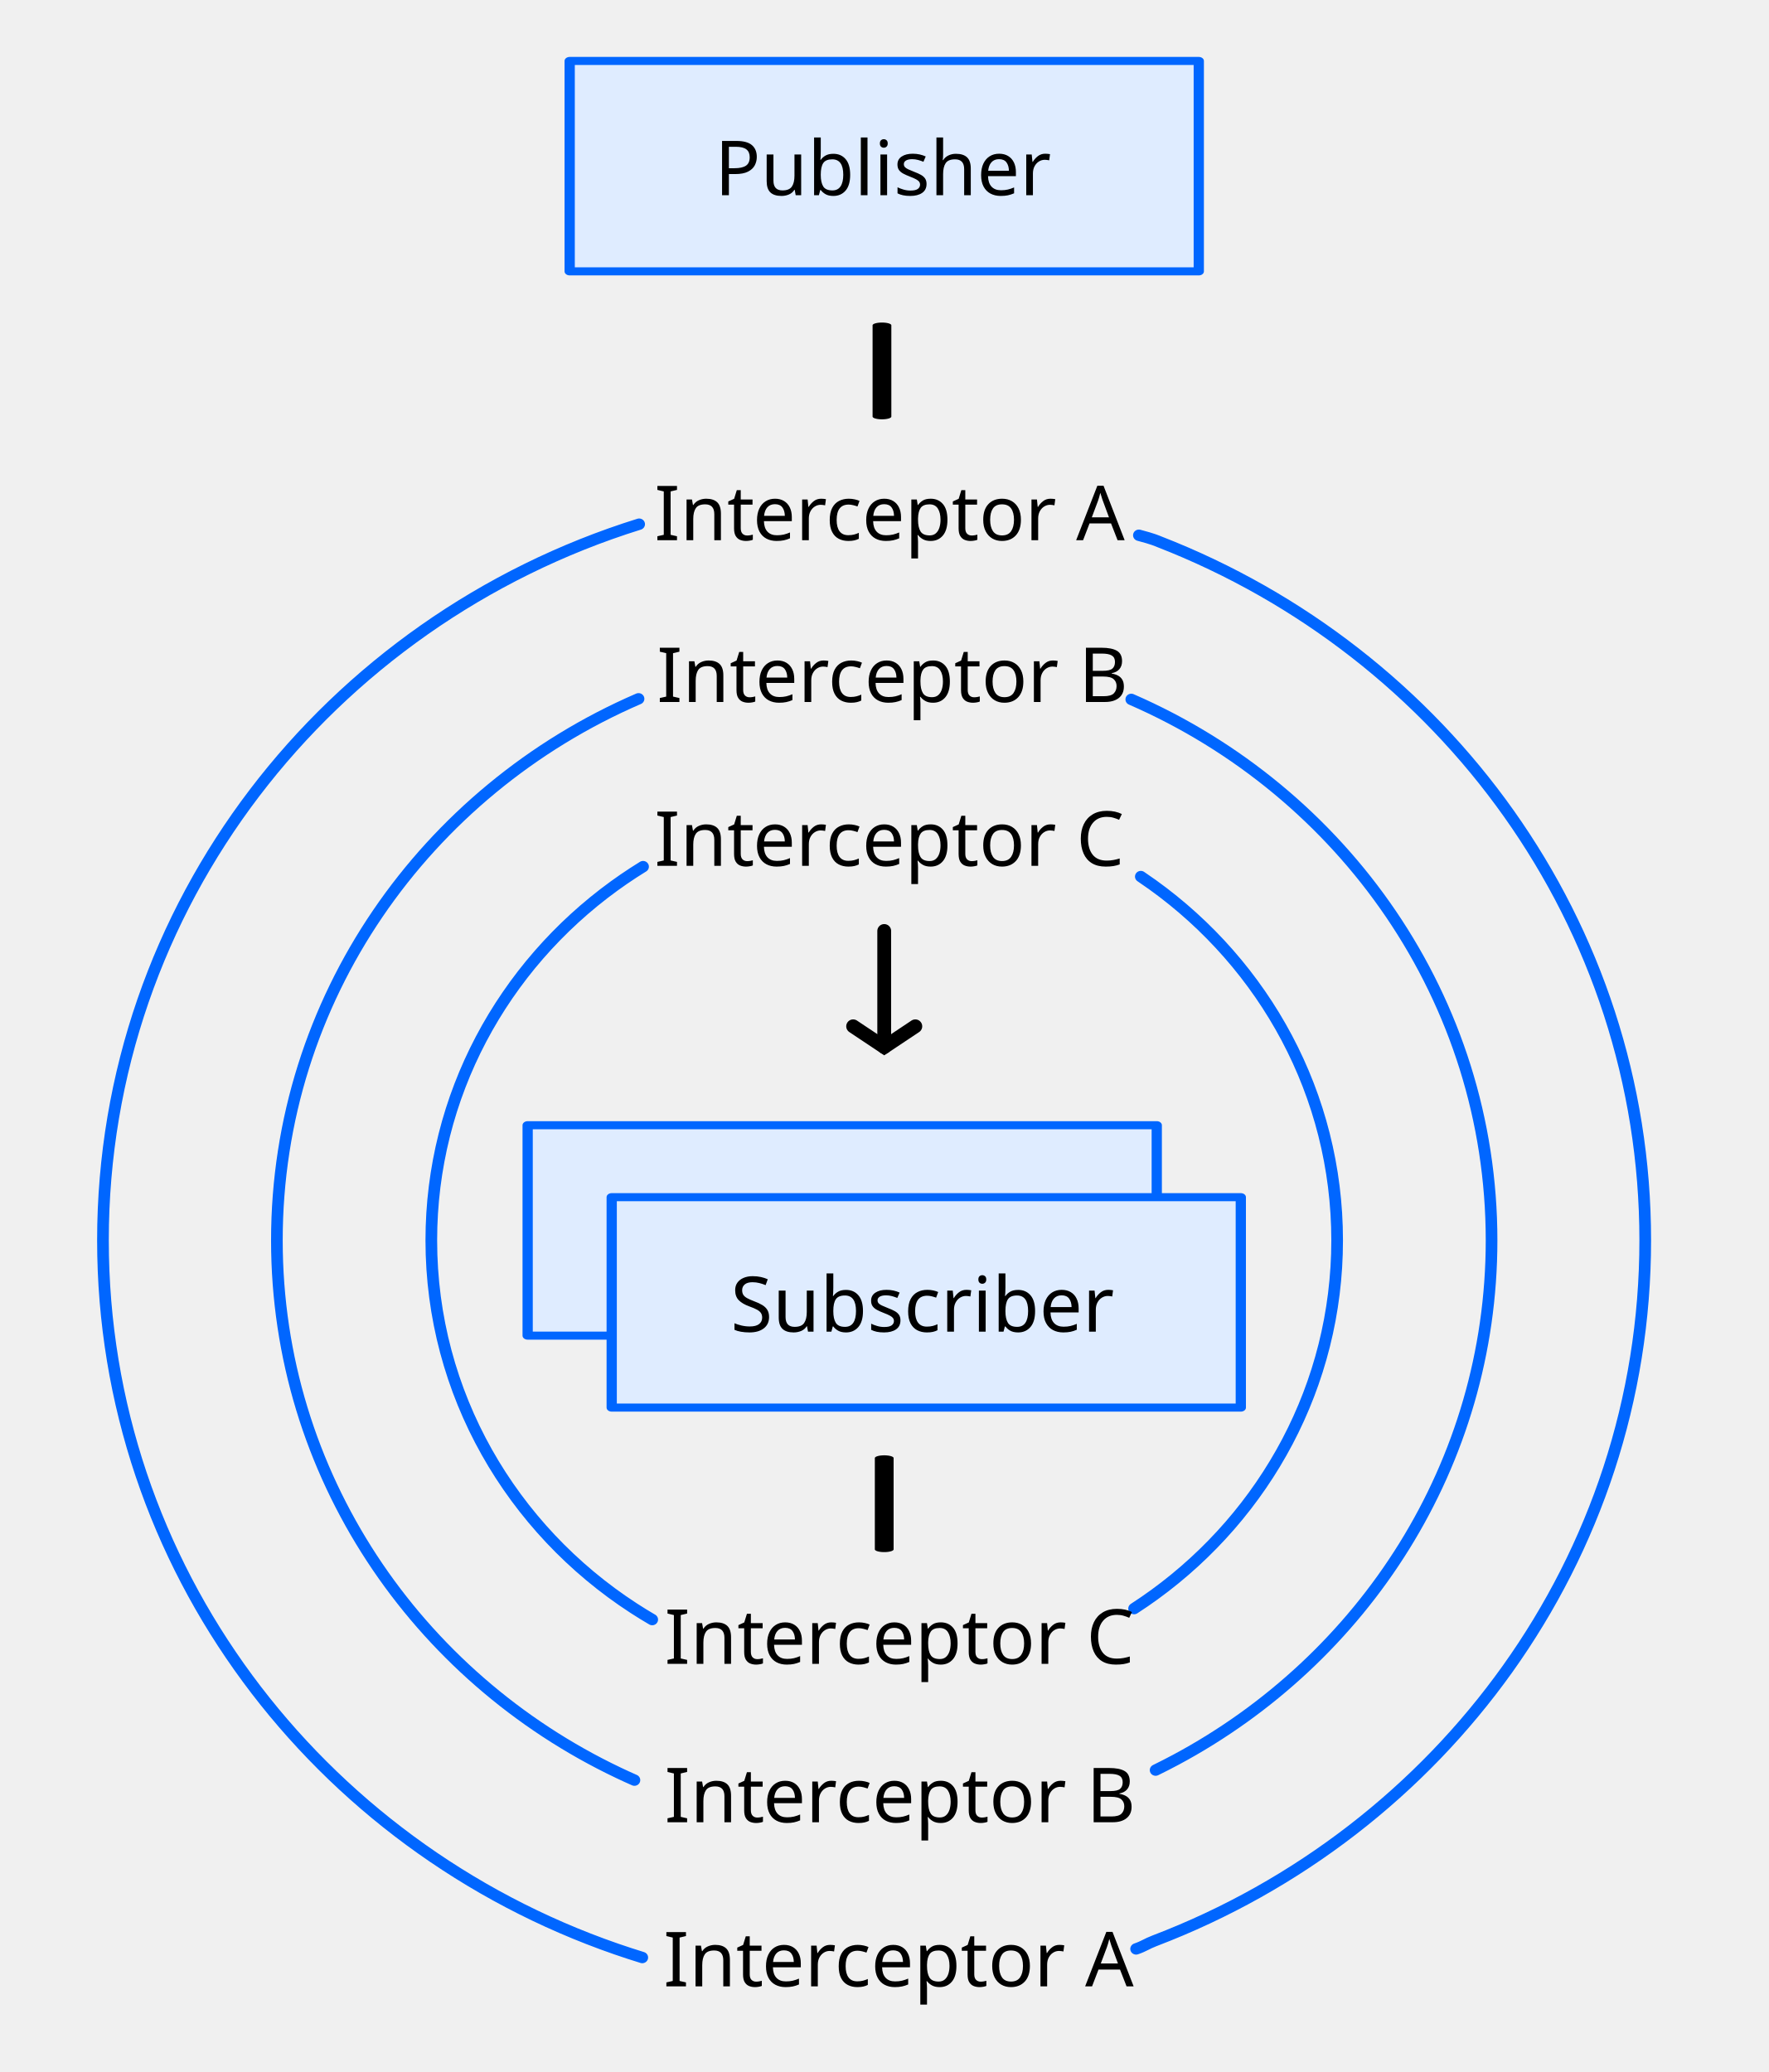
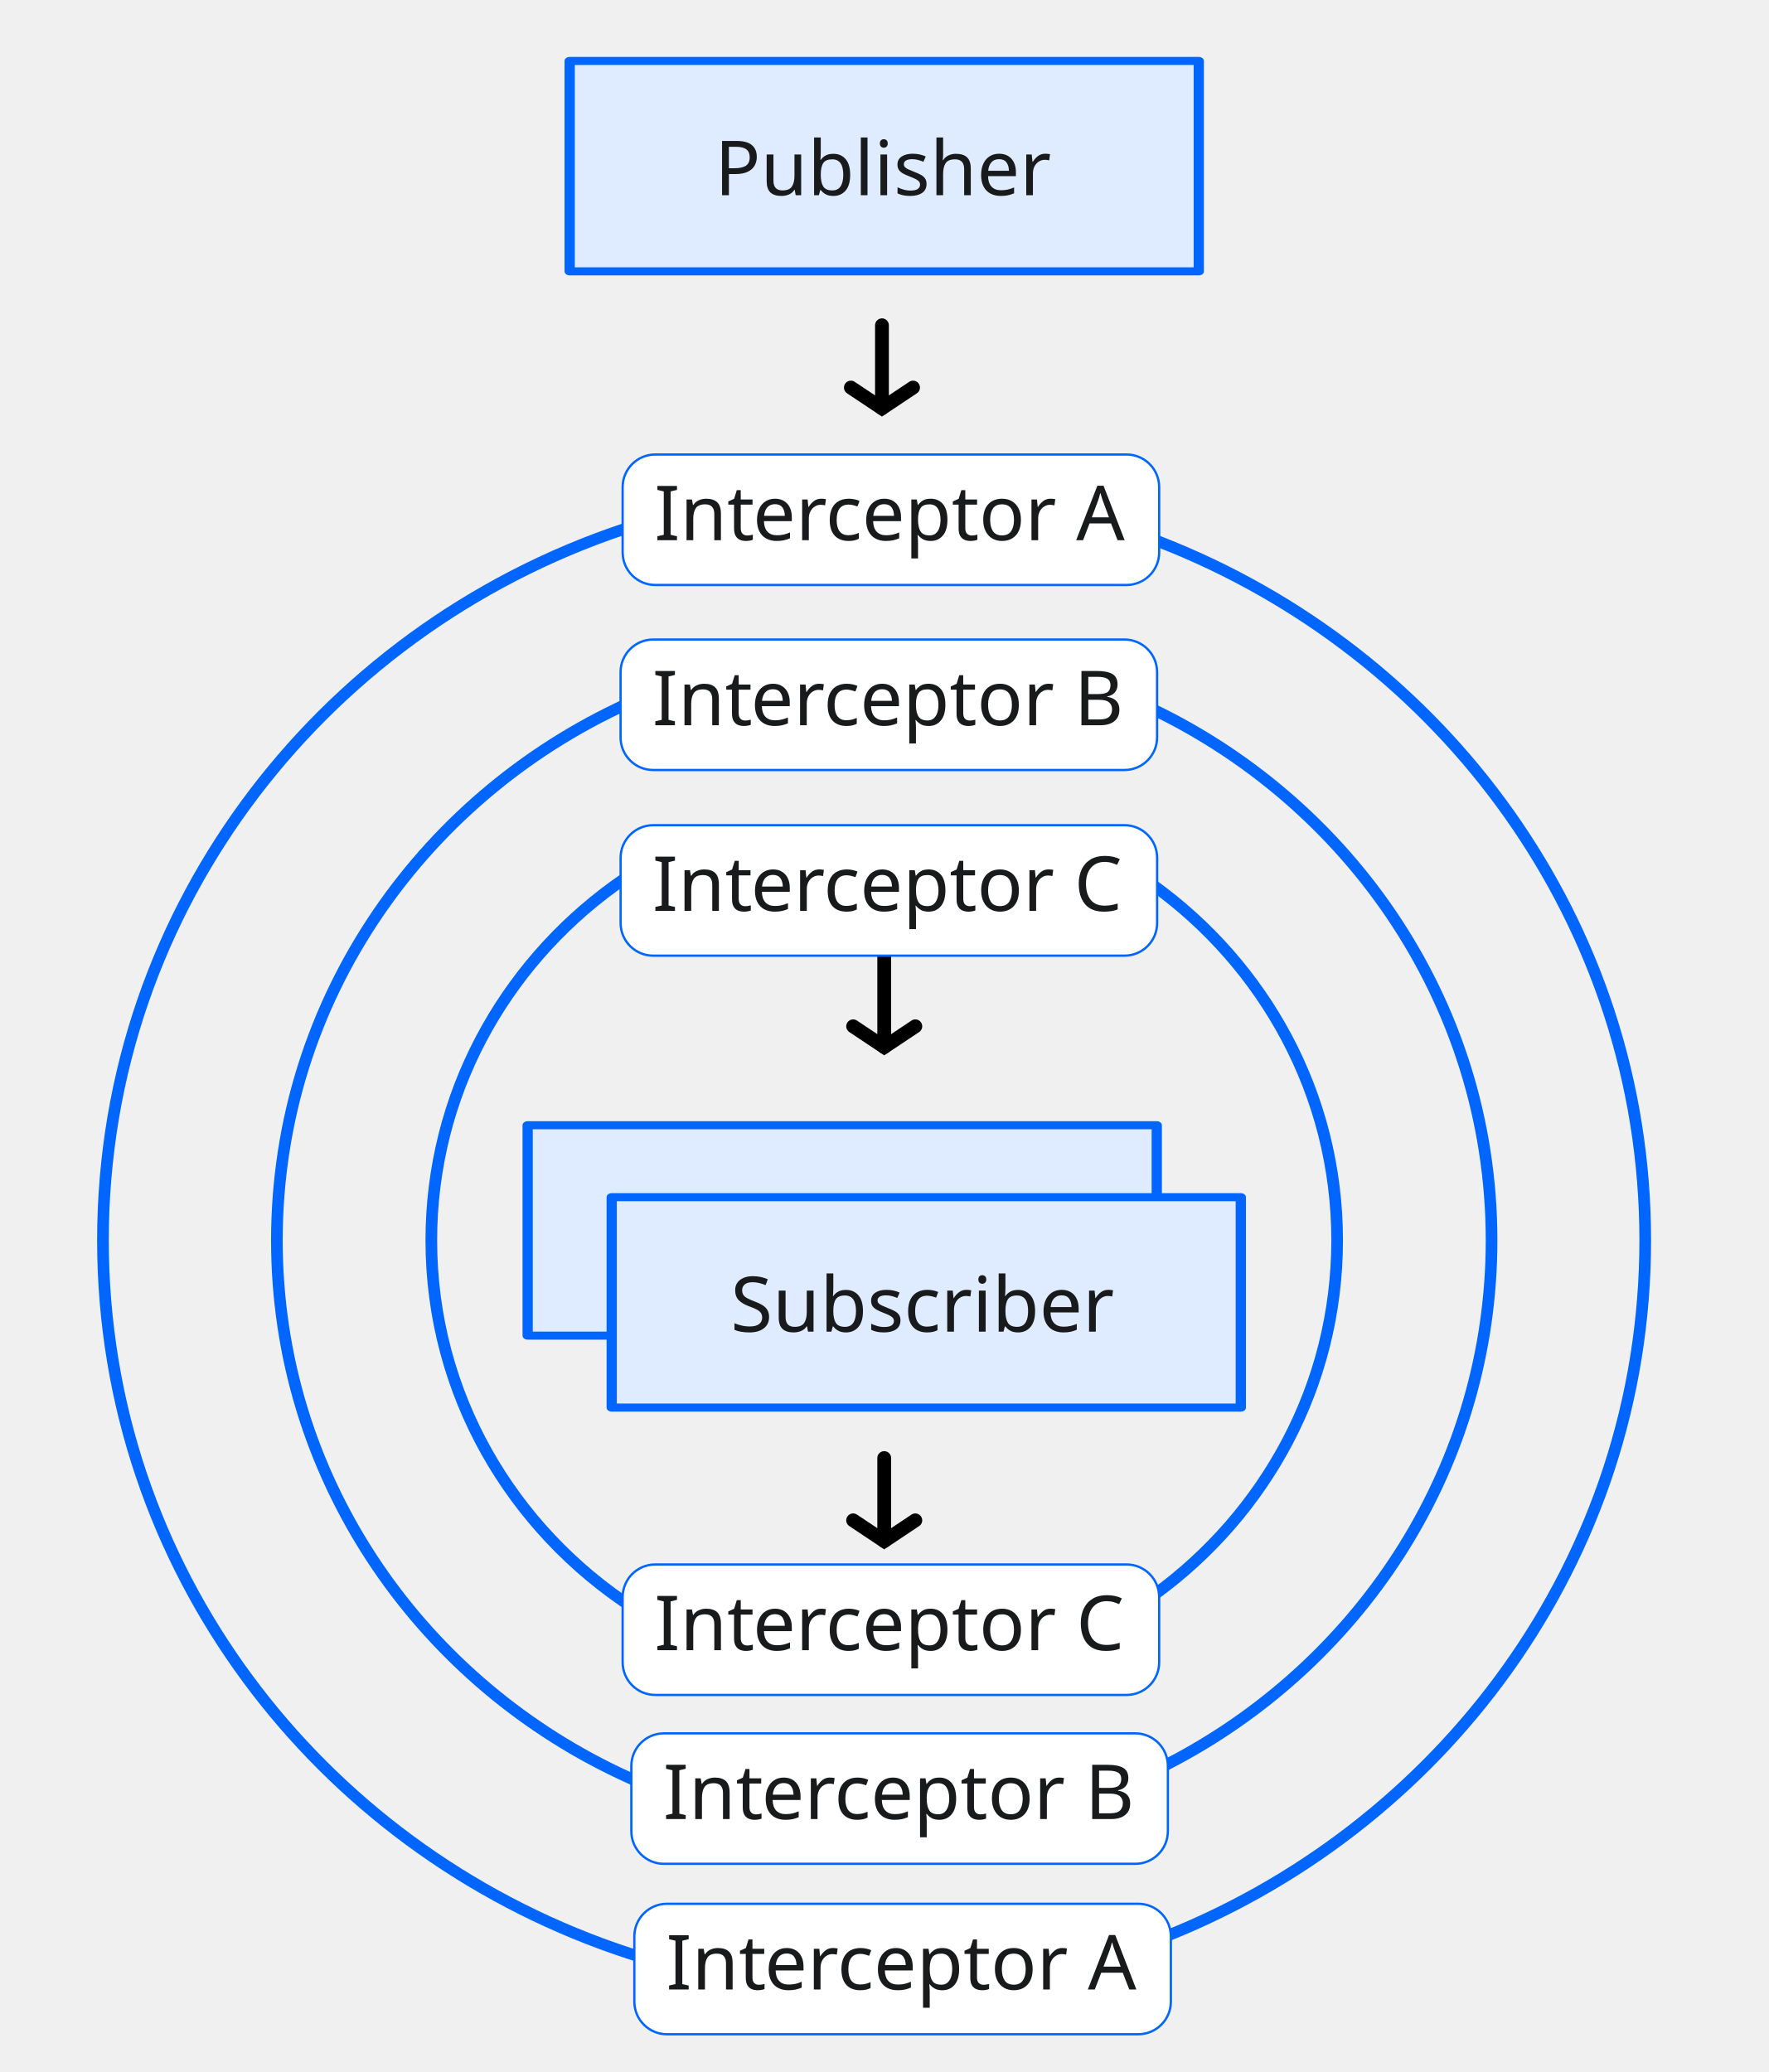
- <svg xmlns="http://www.w3.org/2000/svg" viewBox="0 0 768 900" version="1.1" xml:space="preserve" style="fill-rule:evenodd;clip-rule:evenodd;stroke-linecap:round;stroke-linejoin:round;stroke-miterlimit:1.5;">
+ <svg xmlns="http://www.w3.org/2000/svg" width="100%" height="100%" viewBox="0 0 768 900" version="1.1" xml:space="preserve" style="fill-rule:evenodd;clip-rule:evenodd;stroke-linecap:round;stroke-linejoin:round;stroke-miterlimit:1.5;">
  <g transform="matrix(0.883638,0,0,0.861613,17.7108,85.058)">
    <path d="M281.776,347.938C284.87,345.635 288.025,343.41 291.239,341.266M291.413,712.012C231.466,672.112 191.932,603.927 191.932,526.582C191.932,453.46 227.266,388.527 281.776,347.938M540.631,343.18C542.578,344.522 544.502,345.894 546.403,347.295M291.239,341.266C292.813,340.217 294.4,339.187 296.001,338.177M546.403,347.295C601.406,387.839 637.116,453.073 637.116,526.582C637.116,599.634 601.848,664.514 547.425,705.11M547.425,705.11C544.126,707.571 540.757,709.942 537.321,712.221M300.5,717.75C297.422,715.909 294.392,713.996 291.413,712.012" style="fill:none;stroke:rgb(0,102,255);stroke-width:5.73px;" />
  </g>
  <g transform="matrix(1.18493,0,0,1.15539,-107.181,-69.6407)">
    <path d="M317.176,726.782C243.052,690.639 191.932,614.533 191.932,526.582C191.932,435.769 246.432,357.585 324.482,322.981M322.975,729.507C321.027,728.626 319.094,727.718 317.176,726.782M505.068,323.205C582.849,357.92 637.116,435.964 637.116,526.582C637.116,610.733 590.318,684.04 521.35,721.875M521.35,721.875C518.923,723.207 516.468,724.494 513.987,725.737" style="fill:none;stroke:rgb(0,102,255);stroke-width:4.27px;" />
  </g>
  <g transform="matrix(1.5045,0,0,1.467,-244.048,-233.727)">
    <path d="M340.145,736.423C253.821,705.787 191.932,623.355 191.932,526.582C191.932,427.375 256.972,343.24 346.702,314.528M347.604,738.922C345.098,738.132 342.612,737.298 340.145,736.423M490.957,317.807C495.191,318.945 496.247,319.493 496.814,319.719C578.983,352.471 637.116,432.791 637.116,526.582C637.116,620.88 578.351,701.562 495.475,733.972M495.475,733.972C493.153,734.88 492.515,735.543 490.156,736.374" style="fill:none;stroke:rgb(0,102,255);stroke-width:3.37px;" />
  </g>
  <g id="Publisher" transform="matrix(1,0,0,1,-55.4529,-94.1244)">
    <g transform="matrix(1.3493,0,0,1.0615,-105.784,-7.41726)">
      <rect x="302.85" y="120.601" width="202.481" height="86.099" style="fill:rgb(223,236,255);stroke:rgb(0,102,255);stroke-width:3.3px;" />
    </g>
    <g transform="matrix(0.718816,0,0,0.718816,130.442,-14.3013)">
      <g transform="matrix(45.9088,0,0,45.9088,530.246,268.788)">
            </g>
-       <text x="327.466px" y="268.788px" style="font-family:'TiltWarp-Regular', 'Tilt Warp';font-size:45.909px;">Publisher</text>
-     </g>
-   </g>
-   <g transform="matrix(0.404946,0,0,0.404946,152.618,196.069)">
-     <g id="Interceptor1">
-       <g transform="matrix(81.4923,0,0,81.4923,824.162,268.788)">
-             </g>
-       <text x="327.466px" y="268.788px" style="font-family:'TiltWarp-Regular', 'Tilt Warp';font-size:81.492px;">Int<tspan x="433.08px 479.287px 511.069px 549.451px 595.658px 645.775px 677.394px " y="268.788px 268.788px 268.788px 268.788px 268.788px 268.788px 268.788px ">ercepto</tspan>r B</text>
-     </g>
-   </g>
-   <g transform="matrix(0.404946,0,0,0.404946,151.565,125.8)">
-     <g id="Interceptor11">
-       <g transform="matrix(81.4923,0,0,81.4923,829.133,268.788)">
-             </g>
-       <text x="327.466px" y="268.788px" style="font-family:'TiltWarp-Regular', 'Tilt Warp';font-size:81.492px;">Int<tspan x="433.08px 479.287px 511.069px 549.451px 595.658px 645.775px 677.394px " y="268.788px 268.788px 268.788px 268.788px 268.788px 268.788px 268.788px ">ercepto</tspan>r A</text>
-     </g>
-   </g>
-   <g transform="matrix(0.404946,0,0,0.404946,155.465,753.952)">
-     <g id="Interceptor12">
-       <text x="327.466px" y="268.788px" style="font-family:'TiltWarp-Regular', 'Tilt Warp';font-size:81.492px;">Int<tspan x="433.08px 479.287px 511.069px 549.451px 595.658px 645.775px 677.394px " y="268.788px 268.788px 268.788px 268.788px 268.788px 268.788px 268.788px ">ercepto</tspan>r A</text>
-     </g>
-   </g>
-   <g transform="matrix(0.404946,0,0,0.404946,151.565,267.245)">
-     <g id="Interceptor13">
-       <g transform="matrix(81.4923,0,0,81.4923,823.347,268.788)">
-             </g>
-       <text x="327.466px" y="268.788px" style="font-family:'TiltWarp-Regular', 'Tilt Warp';font-size:81.492px;">Int<tspan x="433.08px 479.287px 511.069px 549.451px 595.658px 645.775px 677.394px " y="268.788px 268.788px 268.788px 268.788px 268.788px 268.788px 268.788px ">ercepto</tspan>r C</text>
-     </g>
-   </g>
-   <g transform="matrix(0.404946,0,0,0.404946,155.963,613.868)">
-     <g id="Interceptor14">
-       <g transform="matrix(81.4923,0,0,81.4923,823.347,268.788)">
-             </g>
-       <text x="327.466px" y="268.788px" style="font-family:'TiltWarp-Regular', 'Tilt Warp';font-size:81.492px;">Int<tspan x="433.08px 479.287px 511.069px 549.451px 595.658px 645.775px 677.394px " y="268.788px 268.788px 268.788px 268.788px 268.788px 268.788px 268.788px ">ercepto</tspan>r C</text>
-     </g>
-   </g>
-   <g transform="matrix(0.404946,0,0,0.404946,155.963,682.671)">
-     <g id="Interceptor15">
-       <g transform="matrix(81.4923,0,0,81.4923,824.162,268.788)">
-             </g>
-       <text x="327.466px" y="268.788px" style="font-family:'TiltWarp-Regular', 'Tilt Warp';font-size:81.492px;">Int<tspan x="433.08px 479.287px 511.069px 549.451px 595.658px 645.775px 677.394px " y="268.788px 268.788px 268.788px 268.788px 268.788px 268.788px 268.788px ">ercepto</tspan>r B</text>
+       <text x="327.466px" y="268.788px" style="font-family:'TiltWarp-Regular', 'Tilt Warp';font-size:45.909px;fill:rgb(25,26,28);">Publisher</text>
    </g>
  </g>
  <g id="Subscriber" transform="matrix(1,0,0,1,-73.7028,368.15)">
    <g transform="matrix(1.3493,0,0,1.0615,-105.784,-7.41726)">
      <rect x="302.85" y="120.601" width="202.481" height="86.099" style="fill:rgb(223,236,255);stroke:rgb(0,102,255);stroke-width:3.3px;" />
    </g>
    <g transform="matrix(0.529935,0,0,0.529935,180.942,36.5794)">
      <text x="327.466px" y="268.788px" style="font-family:'TiltWarp-Regular', 'Tilt Warp';font-size:62.825px;">Subscriber</text>
    </g>
  </g>
  <g id="Subscriber1" transform="matrix(1,0,0,1,-37.2029,399.409)">
    <g transform="matrix(1.3493,0,0,1.0615,-105.784,-7.41726)">
      <rect x="302.85" y="120.601" width="202.481" height="86.099" style="fill:rgb(223,236,255);stroke:rgb(0,102,255);stroke-width:3.3px;" />
    </g>
    <g transform="matrix(0.529935,0,0,0.529935,180.942,36.5794)">
-       <text x="327.466px" y="268.788px" style="font-family:'TiltWarp-Regular', 'Tilt Warp';font-size:62.825px;">Subscriber</text>
+       <text x="327.466px" y="268.788px" style="font-family:'TiltWarp-Regular', 'Tilt Warp';font-size:62.825px;fill:rgb(25,26,28);">Subscriber</text>
    </g>
  </g>
  <g transform="matrix(1,0,0,0.396552,0,289.62)">
    <g transform="matrix(1,-0,-0,2.52174,0,-730.345)">
      <path d="M397.5,445.789L384,454.789L370.5,445.789" style="fill:none;stroke:black;stroke-width:6px;stroke-linejoin:miter;stroke-miterlimit:10;" />
      <path d="M384,404.385L384,454.789" style="fill:none;stroke:black;stroke-width:6px;" />
    </g>
  </g>
  <g transform="matrix(1,0,0,0.291166,0,549.062)">
-     <path d="M384,289.408L384,425.607" style="fill:none;stroke:black;stroke-width:8.15px;" />
+     <g transform="matrix(1,-0,-0,3.43447,0,-1885.73)">
+       <path d="M397.5,660.378L384,669.378L370.5,660.378" style="fill:none;stroke:black;stroke-width:6px;stroke-linejoin:miter;stroke-miterlimit:10;" />
+       <path d="M384,633.327L384,669.378" style="fill:none;stroke:black;stroke-width:6px;" />
+     </g>
  </g>
  <g transform="matrix(1,0,0,0.291166,-0.982881,57.0245)">
-     <path d="M384,289.408L384,425.607" style="fill:none;stroke:black;stroke-width:8.15px;" />
+     <g transform="matrix(1,-0,-0,3.43447,0.982881,-195.849)">
+       <path d="M396.517,168.341L383.017,177.341L369.517,168.341" style="fill:none;stroke:black;stroke-width:6px;stroke-linejoin:miter;stroke-miterlimit:10;" />
+       <path d="M383.017,141.29L383.017,177.341" style="fill:none;stroke:black;stroke-width:6px;" />
+     </g>
+   </g>
+   <g id="InterceptorA" transform="matrix(1,0,0,1,-0.900526,80.3706)">
+     <g transform="matrix(1,0,0,1.01114,-0.715545,-2.9433)">
+       <path d="M504.116,212.164L504.116,240.187C504.116,247.92 497.768,254.198 489.949,254.198L285.283,254.198C277.464,254.198 271.116,247.92 271.116,240.187L271.116,212.164C271.116,204.431 277.464,198.153 285.283,198.153L489.949,198.153C497.768,198.153 504.116,204.431 504.116,212.164Z" style="fill:white;stroke:rgb(0,102,255);stroke-width:0.99px;" />
+     </g>
+     <g transform="matrix(0.404946,0,0,0.404946,151.565,125.8)">
+       <g id="Interceptor1">
+         <g transform="matrix(81.4923,0,0,81.4923,824.162,268.788)">
+                 </g>
+         <text x="327.466px" y="268.788px" style="font-family:'TiltWarp-Regular', 'Tilt Warp';font-size:81.492px;fill:rgb(25,26,28);">Int<tspan x="433.08px 479.287px 511.069px 549.451px 595.658px 645.775px 677.394px " y="268.788px 268.788px 268.788px 268.788px 268.788px 268.788px 268.788px ">ercepto</tspan>r B</text>
+       </g>
+     </g>
+   </g>
+   <g id="InterceptorA1" transform="matrix(1,0,0,1,-0.883407,161.02)">
+     <g transform="matrix(1,0,0,1.01114,-0.715545,-2.9433)">
+       <path d="M504.116,212.164L504.116,240.187C504.116,247.92 497.768,254.198 489.949,254.198L285.283,254.198C277.464,254.198 271.116,247.92 271.116,240.187L271.116,212.164C271.116,204.431 277.464,198.153 285.283,198.153L489.949,198.153C497.768,198.153 504.116,204.431 504.116,212.164Z" style="fill:white;stroke:rgb(0,102,255);stroke-width:0.99px;" />
+     </g>
+     <g transform="matrix(0.404946,0,0,0.404946,151.565,125.8)">
+       <g id="Interceptor11">
+         <g transform="matrix(81.4923,0,0,81.4923,823.347,268.788)">
+                 </g>
+         <text x="327.466px" y="268.788px" style="font-family:'TiltWarp-Regular', 'Tilt Warp';font-size:81.492px;fill:rgb(25,26,28);">Int<tspan x="433.08px 479.287px 511.069px 549.451px 595.658px 645.775px 677.394px " y="268.788px 268.788px 268.788px 268.788px 268.788px 268.788px 268.788px ">ercepto</tspan>r C</text>
+       </g>
+     </g>
+   </g>
+   <g id="InterceptorA2" transform="matrix(1,0,0,1,0,482.131)">
+     <g transform="matrix(1,0,0,1.01114,-0.715545,-2.9433)">
+       <path d="M504.116,212.164L504.116,240.187C504.116,247.92 497.768,254.198 489.949,254.198L285.283,254.198C277.464,254.198 271.116,247.92 271.116,240.187L271.116,212.164C271.116,204.431 277.464,198.153 285.283,198.153L489.949,198.153C497.768,198.153 504.116,204.431 504.116,212.164Z" style="fill:white;stroke:rgb(0,102,255);stroke-width:0.99px;" />
+     </g>
+     <g transform="matrix(0.404946,0,0,0.404946,151.565,125.8)">
+       <g id="Interceptor12">
+         <g transform="matrix(81.4923,0,0,81.4923,823.347,268.788)">
+                 </g>
+         <text x="327.466px" y="268.788px" style="font-family:'TiltWarp-Regular', 'Tilt Warp';font-size:81.492px;fill:rgb(25,26,28);">Int<tspan x="433.08px 479.287px 511.069px 549.451px 595.658px 645.775px 677.394px " y="268.788px 268.788px 268.788px 268.788px 268.788px 268.788px 268.788px ">ercepto</tspan>r C</text>
+       </g>
+     </g>
+   </g>
+   <g id="InterceptorA3" transform="matrix(1,0,0,1,3.77921,555.487)">
+     <g transform="matrix(1,0,0,1.01114,-0.715545,-2.9433)">
+       <path d="M504.116,212.164L504.116,240.187C504.116,247.92 497.768,254.198 489.949,254.198L285.283,254.198C277.464,254.198 271.116,247.92 271.116,240.187L271.116,212.164C271.116,204.431 277.464,198.153 285.283,198.153L489.949,198.153C497.768,198.153 504.116,204.431 504.116,212.164Z" style="fill:white;stroke:rgb(0,102,255);stroke-width:0.99px;" />
+     </g>
+     <g transform="matrix(0.404946,0,0,0.404946,151.565,125.8)">
+       <g id="Interceptor13">
+         <g transform="matrix(81.4923,0,0,81.4923,824.162,268.788)">
+                 </g>
+         <text x="327.466px" y="268.788px" style="font-family:'TiltWarp-Regular', 'Tilt Warp';font-size:81.492px;fill:rgb(25,26,28);">Int<tspan x="433.08px 479.287px 511.069px 549.451px 595.658px 645.775px 677.394px " y="268.788px 268.788px 268.788px 268.788px 268.788px 268.788px 268.788px ">ercepto</tspan>r B</text>
+       </g>
+     </g>
+   </g>
+   <g id="InterceptorA4" transform="matrix(1,0,0,1,5.08139,629.518)">
+     <g transform="matrix(1,0,0,1.01114,-0.715545,-2.9433)">
+       <path d="M504.116,212.164L504.116,240.187C504.116,247.92 497.768,254.198 489.949,254.198L285.283,254.198C277.464,254.198 271.116,247.92 271.116,240.187L271.116,212.164C271.116,204.431 277.464,198.153 285.283,198.153L489.949,198.153C497.768,198.153 504.116,204.431 504.116,212.164Z" style="fill:white;stroke:rgb(0,102,255);stroke-width:0.99px;" />
+     </g>
+     <g transform="matrix(0.404946,0,0,0.404946,151.565,125.8)">
+       <g id="Interceptor14">
+         <g transform="matrix(81.4923,0,0,81.4923,829.133,268.788)">
+                 </g>
+         <text x="327.466px" y="268.788px" style="font-family:'TiltWarp-Regular', 'Tilt Warp';font-size:81.492px;fill:rgb(25,26,28);">Int<tspan x="433.08px 479.287px 511.069px 549.451px 595.658px 645.775px 677.394px " y="268.788px 268.788px 268.788px 268.788px 268.788px 268.788px 268.788px ">ercepto</tspan>r A</text>
+       </g>
+     </g>
+   </g>
+   <g id="InterceptorA5">
+     <g transform="matrix(1,0,0,1.01114,-0.715545,-2.9433)">
+       <path d="M504.116,212.164L504.116,240.187C504.116,247.92 497.768,254.198 489.949,254.198L285.283,254.198C277.464,254.198 271.116,247.92 271.116,240.187L271.116,212.164C271.116,204.431 277.464,198.153 285.283,198.153L489.949,198.153C497.768,198.153 504.116,204.431 504.116,212.164Z" style="fill:white;stroke:rgb(0,102,255);stroke-width:0.99px;" />
+     </g>
+     <g transform="matrix(0.404946,0,0,0.404946,151.565,125.8)">
+       <g id="Interceptor15">
+         <g transform="matrix(81.4923,0,0,81.4923,829.133,268.788)">
+                 </g>
+         <text x="327.466px" y="268.788px" style="font-family:'TiltWarp-Regular', 'Tilt Warp';font-size:81.492px;fill:rgb(25,26,28);">Int<tspan x="433.08px 479.287px 511.069px 549.451px 595.658px 645.775px 677.394px " y="268.788px 268.788px 268.788px 268.788px 268.788px 268.788px 268.788px ">ercepto</tspan>r A</text>
+       </g>
+     </g>
  </g>
</svg>
